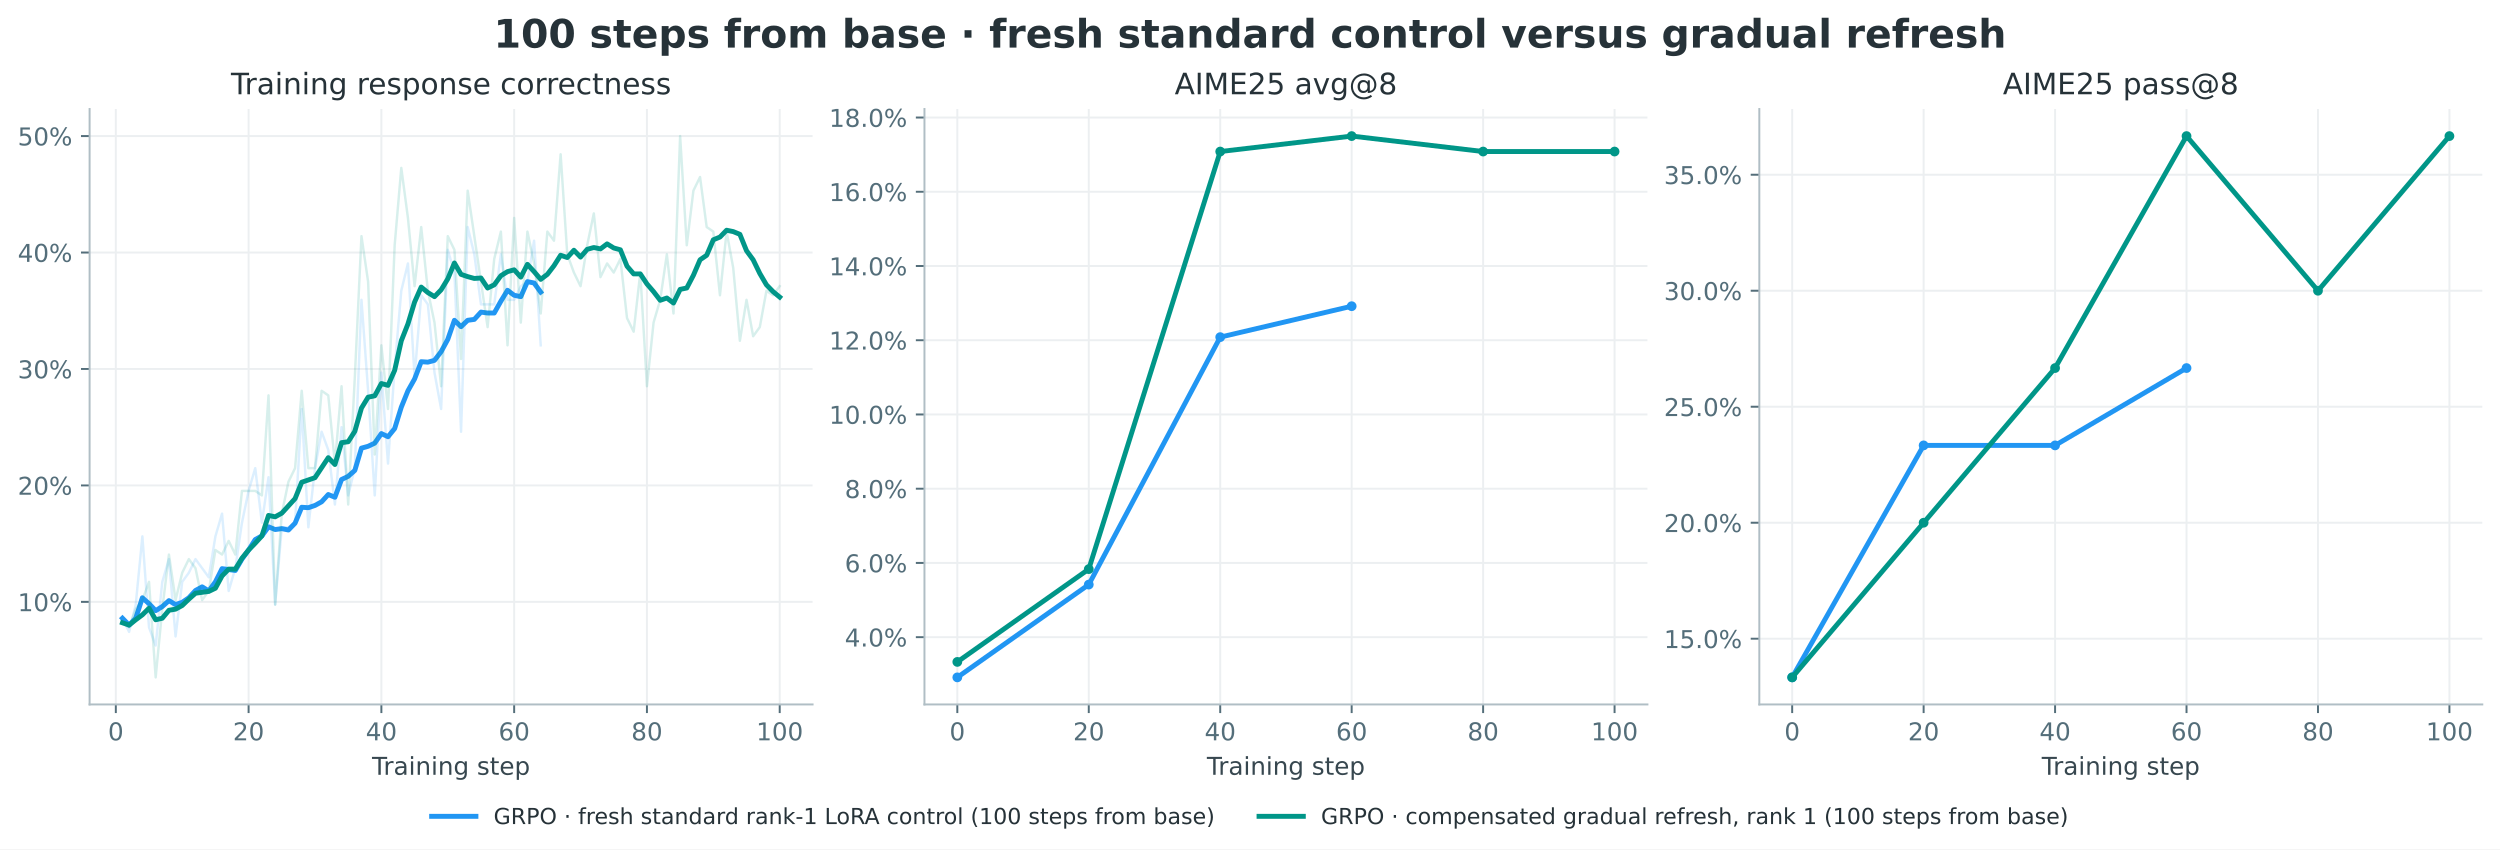
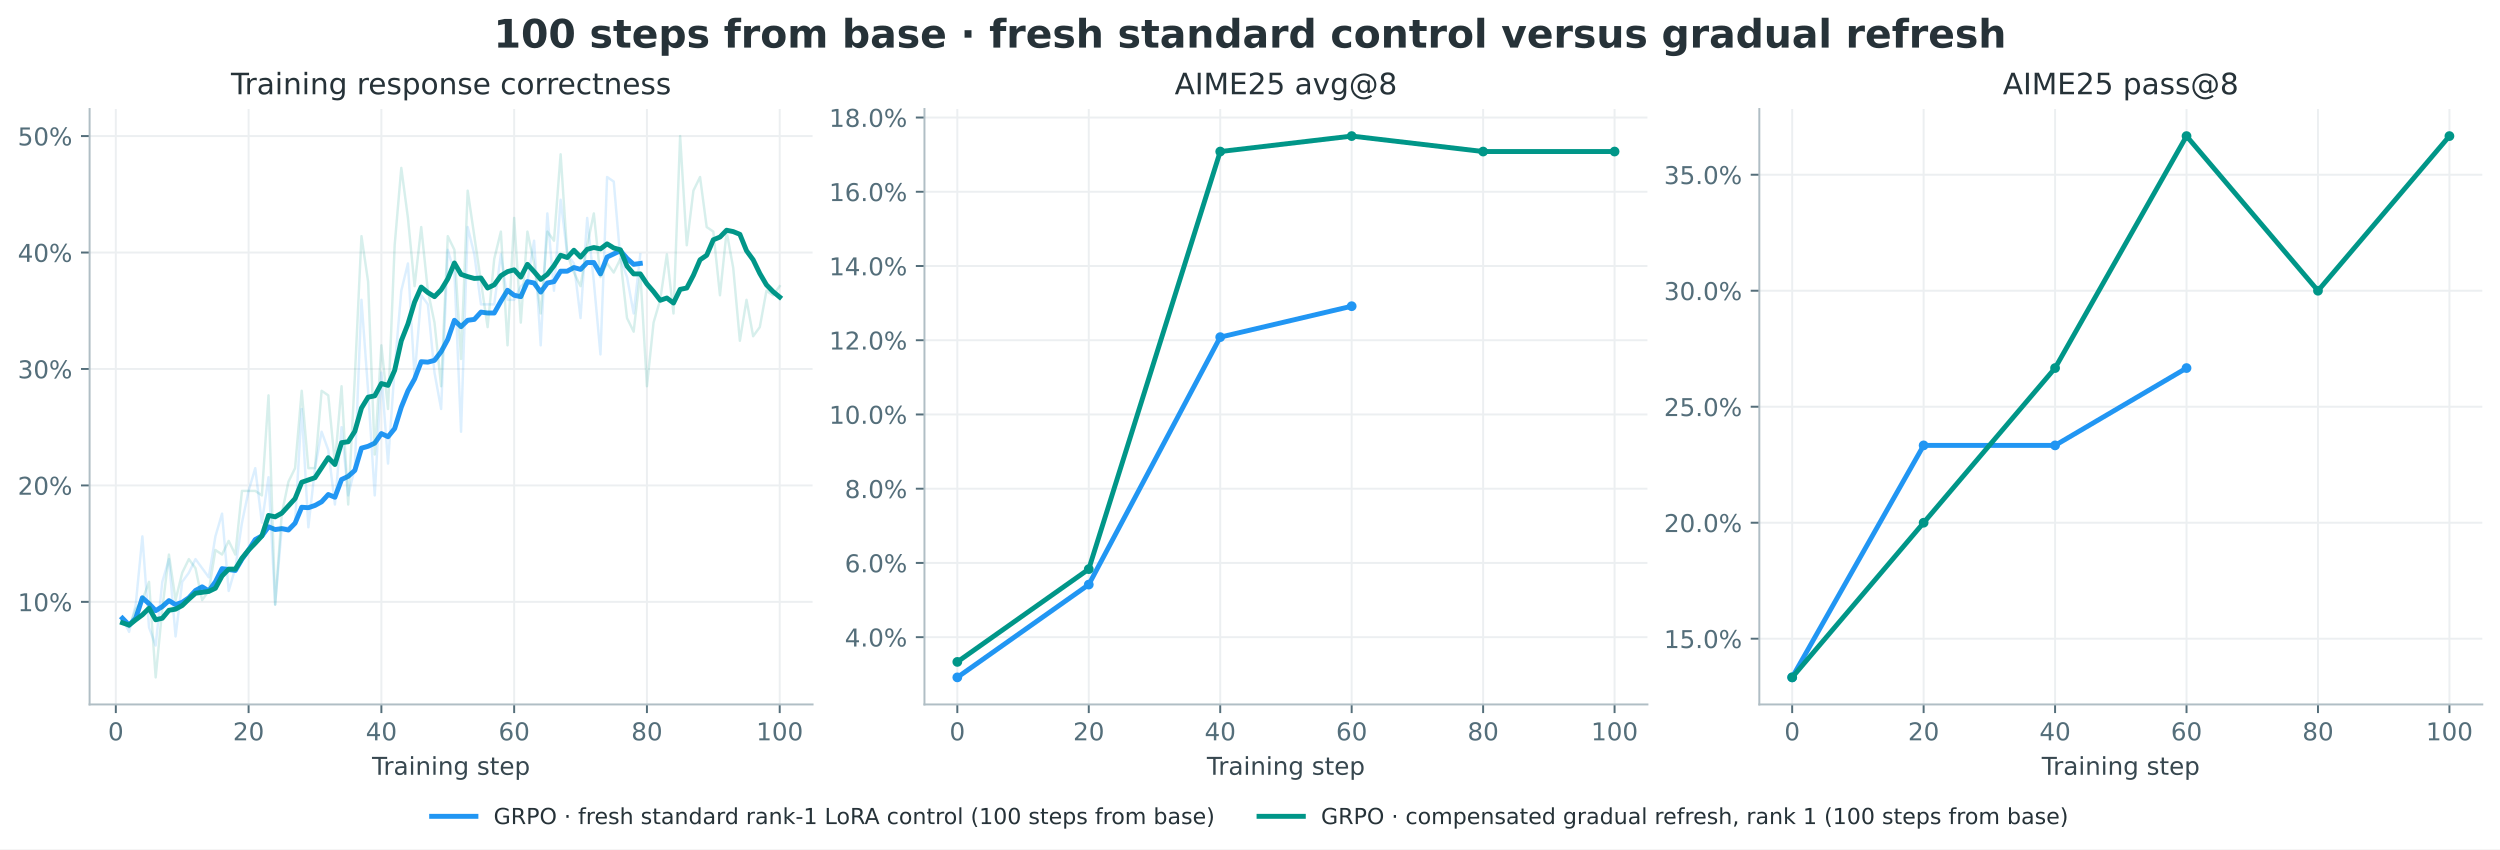
<svg xmlns="http://www.w3.org/2000/svg" xmlns:xlink="http://www.w3.org/1999/xlink" width="1016.4pt" height="345.3pt" viewBox="0 0 1016.4 345.3" version="1.1">
  <defs>
    <style type="text/css">*{stroke-linejoin: round; stroke-linecap: butt}</style>
  </defs>
  <g id="figure_1">
    <g id="patch_1">
      <path d="M 0 345.3 L 1016.4 345.3 L 1016.4 0 L 0 0 z " style="fill: #ffffff" />
    </g>
    <g id="axes_1">
      <g id="patch_2">
        <path d="M 36.427 286.398 L 330.359 286.398 L 330.359 44.32 L 36.427 44.32 z " style="fill: #ffffff" />
      </g>
      <g id="matplotlib.axis_1">
        <g id="xtick_1">
          <g id="line2d_1">
            <path d="M 47.088 286.398 L 47.088 44.32 " clip-path="url(#p2b56bc9e8a)" style="fill: none; stroke: #eceff1; stroke-width: 0.8; stroke-linecap: square" />
          </g>
          <g id="line2d_2">
            <defs>
              <path id="m4312fbdb51" d="M 0 0 L 0 3.5 " style="stroke: #546e7a; stroke-width: 0.8" />
            </defs>
            <g>
              <use xlink:href="#m4312fbdb51" x="47.088" y="286.398" style="fill: #546e7a; stroke: #546e7a; stroke-width: 0.8" />
            </g>
          </g>
          <g id="text_1">
            <text style="font-size: 10px; font-family: 'DejaVu Sans'; text-anchor: middle; fill: #546e7a" x="47.088" y="300.995" transform="rotate(-0 47.08804 300.9952)">0</text>
          </g>
        </g>
        <g id="xtick_2">
          <g id="line2d_3">
            <path d="M 101.07 286.398 L 101.07 44.32 " clip-path="url(#p2b56bc9e8a)" style="fill: none; stroke: #eceff1; stroke-width: 0.8; stroke-linecap: square" />
          </g>
          <g id="line2d_4">
            <g>
              <use xlink:href="#m4312fbdb51" x="101.07" y="286.398" style="fill: #546e7a; stroke: #546e7a; stroke-width: 0.8" />
            </g>
          </g>
          <g id="text_2">
            <text style="font-size: 10px; font-family: 'DejaVu Sans'; text-anchor: middle; fill: #546e7a" x="101.07" y="300.995" transform="rotate(-0 101.0702 300.9952)">20</text>
          </g>
        </g>
        <g id="xtick_3">
          <g id="line2d_5">
            <path d="M 155.052 286.398 L 155.052 44.32 " clip-path="url(#p2b56bc9e8a)" style="fill: none; stroke: #eceff1; stroke-width: 0.8; stroke-linecap: square" />
          </g>
          <g id="line2d_6">
            <g>
              <use xlink:href="#m4312fbdb51" x="155.052" y="286.398" style="fill: #546e7a; stroke: #546e7a; stroke-width: 0.8" />
            </g>
          </g>
          <g id="text_3">
            <text style="font-size: 10px; font-family: 'DejaVu Sans'; text-anchor: middle; fill: #546e7a" x="155.052" y="300.995" transform="rotate(-0 155.0524 300.9952)">40</text>
          </g>
        </g>
        <g id="xtick_4">
          <g id="line2d_7">
            <path d="M 209.035 286.398 L 209.035 44.32 " clip-path="url(#p2b56bc9e8a)" style="fill: none; stroke: #eceff1; stroke-width: 0.8; stroke-linecap: square" />
          </g>
          <g id="line2d_8">
            <g>
              <use xlink:href="#m4312fbdb51" x="209.035" y="286.398" style="fill: #546e7a; stroke: #546e7a; stroke-width: 0.8" />
            </g>
          </g>
          <g id="text_4">
            <text style="font-size: 10px; font-family: 'DejaVu Sans'; text-anchor: middle; fill: #546e7a" x="209.035" y="300.995" transform="rotate(-0 209.0345 300.9952)">60</text>
          </g>
        </g>
        <g id="xtick_5">
          <g id="line2d_9">
            <path d="M 263.017 286.398 L 263.017 44.32 " clip-path="url(#p2b56bc9e8a)" style="fill: none; stroke: #eceff1; stroke-width: 0.8; stroke-linecap: square" />
          </g>
          <g id="line2d_10">
            <g>
              <use xlink:href="#m4312fbdb51" x="263.017" y="286.398" style="fill: #546e7a; stroke: #546e7a; stroke-width: 0.8" />
            </g>
          </g>
          <g id="text_5">
            <text style="font-size: 10px; font-family: 'DejaVu Sans'; text-anchor: middle; fill: #546e7a" x="263.017" y="300.995" transform="rotate(-0 263.0167 300.9952)">80</text>
          </g>
        </g>
        <g id="xtick_6">
          <g id="line2d_11">
            <path d="M 316.999 286.398 L 316.999 44.32 " clip-path="url(#p2b56bc9e8a)" style="fill: none; stroke: #eceff1; stroke-width: 0.8; stroke-linecap: square" />
          </g>
          <g id="line2d_12">
            <g>
              <use xlink:href="#m4312fbdb51" x="316.999" y="286.398" style="fill: #546e7a; stroke: #546e7a; stroke-width: 0.8" />
            </g>
          </g>
          <g id="text_6">
            <text style="font-size: 10px; font-family: 'DejaVu Sans'; text-anchor: middle; fill: #546e7a" x="316.999" y="300.995" transform="rotate(-0 316.9988 300.9952)">100</text>
          </g>
        </g>
        <g id="text_7">
          <text style="font-size: 10px; font-family: 'DejaVu Sans'; text-anchor: middle; fill: #37474f" x="183.393" y="314.996" transform="rotate(-0 183.393 314.996)">Training step</text>
        </g>
      </g>
      <g id="matplotlib.axis_2">
        <g id="ytick_1">
          <g id="line2d_13">
            <path d="M 36.427 244.695 L 330.359 244.695 " clip-path="url(#p2b56bc9e8a)" style="fill: none; stroke: #eceff1; stroke-width: 0.8; stroke-linecap: square" />
          </g>
          <g id="line2d_14">
            <defs>
              <path id="m54cceb25df" d="M 0 0 L -3.5 0 " style="stroke: #546e7a; stroke-width: 0.8" />
            </defs>
            <g>
              <use xlink:href="#m54cceb25df" x="36.427" y="244.695" style="fill: #546e7a; stroke: #546e7a; stroke-width: 0.8" />
            </g>
          </g>
          <g id="text_8">
            <text style="font-size: 10px; font-family: 'DejaVu Sans'; text-anchor: end; fill: #546e7a" x="29.427" y="248.494" transform="rotate(-0 29.42656 248.4939)">10%</text>
          </g>
        </g>
        <g id="ytick_2">
          <g id="line2d_15">
            <path d="M 36.427 197.352 L 330.359 197.352 " clip-path="url(#p2b56bc9e8a)" style="fill: none; stroke: #eceff1; stroke-width: 0.8; stroke-linecap: square" />
          </g>
          <g id="line2d_16">
            <g>
              <use xlink:href="#m54cceb25df" x="36.427" y="197.352" style="fill: #546e7a; stroke: #546e7a; stroke-width: 0.8" />
            </g>
          </g>
          <g id="text_9">
            <text style="font-size: 10px; font-family: 'DejaVu Sans'; text-anchor: end; fill: #546e7a" x="29.427" y="201.151" transform="rotate(-0 29.42656 201.151)">20%</text>
          </g>
        </g>
        <g id="ytick_3">
          <g id="line2d_17">
            <path d="M 36.427 150.009 L 330.359 150.009 " clip-path="url(#p2b56bc9e8a)" style="fill: none; stroke: #eceff1; stroke-width: 0.8; stroke-linecap: square" />
          </g>
          <g id="line2d_18">
            <g>
              <use xlink:href="#m54cceb25df" x="36.427" y="150.009" style="fill: #546e7a; stroke: #546e7a; stroke-width: 0.8" />
            </g>
          </g>
          <g id="text_10">
            <text style="font-size: 10px; font-family: 'DejaVu Sans'; text-anchor: end; fill: #546e7a" x="29.427" y="153.808" transform="rotate(-0 29.42656 153.8081)">30%</text>
          </g>
        </g>
        <g id="ytick_4">
          <g id="line2d_19">
            <path d="M 36.427 102.666 L 330.359 102.666 " clip-path="url(#p2b56bc9e8a)" style="fill: none; stroke: #eceff1; stroke-width: 0.8; stroke-linecap: square" />
          </g>
          <g id="line2d_20">
            <g>
              <use xlink:href="#m54cceb25df" x="36.427" y="102.666" style="fill: #546e7a; stroke: #546e7a; stroke-width: 0.8" />
            </g>
          </g>
          <g id="text_11">
            <text style="font-size: 10px; font-family: 'DejaVu Sans'; text-anchor: end; fill: #546e7a" x="29.427" y="106.465" transform="rotate(-0 29.42656 106.4651)">40%</text>
          </g>
        </g>
        <g id="ytick_5">
          <g id="line2d_21">
            <path d="M 36.427 55.323 L 330.359 55.323 " clip-path="url(#p2b56bc9e8a)" style="fill: none; stroke: #eceff1; stroke-width: 0.8; stroke-linecap: square" />
          </g>
          <g id="line2d_22">
            <g>
              <use xlink:href="#m54cceb25df" x="36.427" y="55.323" style="fill: #546e7a; stroke: #546e7a; stroke-width: 0.8" />
            </g>
          </g>
          <g id="text_12">
            <text style="font-size: 10px; font-family: 'DejaVu Sans'; text-anchor: end; fill: #546e7a" x="29.427" y="59.122" transform="rotate(-0 29.42656 59.12221)">50%</text>
          </g>
        </g>
      </g>
      <g id="line2d_23">
-         <path d="M 49.787 251.353 L 52.486 256.901 L 55.185 245.805 L 57.884 218.065 L 60.584 255.051 L 63.283 262.449 L 65.982 236.558 L 68.681 227.311 L 71.38 258.75 L 74.079 236.558 L 76.778 232.859 L 79.477 227.311 L 82.176 231.01 L 84.876 234.709 L 87.575 218.065 L 90.274 208.818 L 92.973 240.257 L 95.672 231.01 L 98.371 212.517 L 101.07 199.571 L 103.769 190.325 L 106.468 212.517 L 109.168 194.023 L 111.867 245.805 L 114.566 214.366 L 117.265 214.366 L 119.964 212.517 L 122.663 166.283 L 125.362 214.366 L 128.061 190.325 L 130.76 175.53 L 133.459 182.927 L 136.159 205.119 L 138.858 173.681 L 141.557 201.421 L 144.256 190.325 L 146.955 121.899 L 149.654 158.886 L 152.353 201.421 L 155.052 151.489 L 157.751 188.475 L 160.451 149.639 L 163.15 118.201 L 165.849 107.105 L 168.548 153.338 L 171.247 120.05 L 173.946 123.749 L 176.645 151.489 L 179.344 166.283 L 182.043 101.557 L 184.743 110.803 L 187.442 175.53 L 190.141 92.31 L 192.84 103.406 L 195.539 123.749 L 198.238 123.749 L 200.937 123.749 L 203.636 103.406 L 206.335 121.899 L 209.035 121.899 L 211.734 116.351 L 214.433 114.502 L 217.132 97.858 L 219.831 140.393 " clip-path="url(#p2b56bc9e8a)" style="fill: none; stroke: #2196f3; stroke-opacity: 0.16; stroke-linecap: square" />
+         <path d="M 49.787 251.353 L 52.486 256.901 L 55.185 245.805 L 57.884 218.065 L 60.584 255.051 L 63.283 262.449 L 65.982 236.558 L 68.681 227.311 L 71.38 258.75 L 74.079 236.558 L 76.778 232.859 L 79.477 227.311 L 82.176 231.01 L 84.876 234.709 L 87.575 218.065 L 90.274 208.818 L 92.973 240.257 L 95.672 231.01 L 98.371 212.517 L 101.07 199.571 L 103.769 190.325 L 106.468 212.517 L 109.168 194.023 L 111.867 245.805 L 114.566 214.366 L 117.265 214.366 L 119.964 212.517 L 122.663 166.283 L 125.362 214.366 L 128.061 190.325 L 130.76 175.53 L 133.459 182.927 L 136.159 205.119 L 138.858 173.681 L 141.557 201.421 L 144.256 190.325 L 146.955 121.899 L 149.654 158.886 L 152.353 201.421 L 155.052 151.489 L 157.751 188.475 L 160.451 149.639 L 163.15 118.201 L 165.849 107.105 L 168.548 153.338 L 171.247 120.05 L 173.946 123.749 L 176.645 151.489 L 179.344 166.283 L 182.043 101.557 L 184.743 110.803 L 187.442 175.53 L 190.141 92.31 L 192.84 103.406 L 195.539 123.749 L 198.238 123.749 L 200.937 123.749 L 203.636 103.406 L 206.335 121.899 L 209.035 121.899 L 211.734 116.351 L 214.433 114.502 L 217.132 97.858 L 219.831 140.393 L 222.53 86.762 L 225.229 118.201 L 227.928 81.214 L 230.627 103.406 L 233.326 107.105 L 236.026 129.297 L 238.725 88.611 L 241.424 114.502 L 244.123 144.091 L 246.822 71.967 L 249.521 73.817 L 252.22 105.255 L 254.919 112.653 L 257.618 127.447 L 260.318 103.406 " clip-path="url(#p2b56bc9e8a)" style="fill: none; stroke: #2196f3; stroke-opacity: 0.16; stroke-linecap: square" />
      </g>
      <g id="line2d_24">
-         <path d="M 49.787 251.353 L 52.486 254.127 L 55.185 251.353 L 57.884 243.031 L 60.584 245.435 L 63.283 248.27 L 65.982 246.597 L 68.681 244.187 L 71.38 245.805 L 74.079 244.88 L 76.778 243.031 L 79.477 240.072 L 82.176 238.592 L 84.876 240.257 L 87.575 236.558 L 90.274 231.195 L 92.973 231.565 L 95.672 231.935 L 98.371 227.311 L 101.07 223.613 L 103.769 219.359 L 106.468 217.88 L 109.168 214.181 L 111.867 215.291 L 114.566 214.921 L 117.265 215.476 L 119.964 212.702 L 122.663 206.229 L 125.362 206.414 L 128.061 205.489 L 130.76 204.01 L 133.459 201.051 L 136.159 202.16 L 138.858 194.948 L 141.557 193.654 L 144.256 191.249 L 146.955 182.188 L 149.654 181.448 L 152.353 180.153 L 155.052 176.27 L 157.751 177.564 L 160.451 174.236 L 163.15 165.544 L 165.849 158.886 L 168.548 154.078 L 171.247 147.05 L 173.946 147.235 L 176.645 146.496 L 179.344 142.982 L 182.043 137.989 L 184.743 130.221 L 187.442 132.81 L 190.141 130.221 L 192.84 129.852 L 195.539 126.893 L 198.238 127.262 L 200.937 127.262 L 203.636 122.454 L 206.335 118.016 L 209.035 120.05 L 211.734 120.605 L 214.433 114.502 L 217.132 115.057 L 219.831 118.756 " clip-path="url(#p2b56bc9e8a)" style="fill: none; stroke: #2196f3; stroke-width: 2; stroke-linecap: square" />
+         <path d="M 49.787 251.353 L 52.486 254.127 L 55.185 251.353 L 57.884 243.031 L 60.584 245.435 L 63.283 248.27 L 65.982 246.597 L 68.681 244.187 L 71.38 245.805 L 74.079 244.88 L 76.778 243.031 L 79.477 240.072 L 82.176 238.592 L 84.876 240.257 L 87.575 236.558 L 90.274 231.195 L 92.973 231.565 L 95.672 231.935 L 98.371 227.311 L 101.07 223.613 L 103.769 219.359 L 106.468 217.88 L 109.168 214.181 L 111.867 215.291 L 114.566 214.921 L 117.265 215.476 L 119.964 212.702 L 122.663 206.229 L 125.362 206.414 L 128.061 205.489 L 130.76 204.01 L 133.459 201.051 L 136.159 202.16 L 138.858 194.948 L 141.557 193.654 L 144.256 191.249 L 146.955 182.188 L 149.654 181.448 L 152.353 180.153 L 155.052 176.27 L 157.751 177.564 L 160.451 174.236 L 163.15 165.544 L 165.849 158.886 L 168.548 154.078 L 171.247 147.05 L 173.946 147.235 L 176.645 146.496 L 179.344 142.982 L 182.043 137.989 L 184.743 130.221 L 187.442 132.81 L 190.141 130.221 L 192.84 129.852 L 195.539 126.893 L 198.238 127.262 L 200.937 127.262 L 203.636 122.454 L 206.335 118.016 L 209.035 120.05 L 211.734 120.605 L 214.433 114.502 L 217.132 115.057 L 219.831 118.756 L 222.53 115.057 L 225.229 114.502 L 227.928 110.249 L 230.627 110.249 L 233.326 108.769 L 236.026 109.509 L 238.725 106.735 L 241.424 106.735 L 244.123 111.358 L 246.822 104.516 L 249.521 103.221 L 252.22 101.927 L 254.919 105.07 L 257.618 107.475 L 260.318 107.105 " clip-path="url(#p2b56bc9e8a)" style="fill: none; stroke: #2196f3; stroke-width: 2; stroke-linecap: square" />
      </g>
      <g id="line2d_25">
        <path d="M 49.787 253.202 L 52.486 255.051 L 55.185 247.654 L 57.884 243.955 L 60.584 236.558 L 63.283 275.394 L 65.982 247.654 L 68.681 225.462 L 71.38 243.955 L 74.079 232.859 L 76.778 227.311 L 79.477 231.01 L 82.176 243.955 L 84.876 240.257 L 87.575 223.613 L 90.274 225.462 L 92.973 219.914 L 95.672 225.462 L 98.371 199.571 L 101.07 199.571 L 103.769 199.571 L 106.468 201.421 L 109.168 160.735 L 111.867 245.805 L 114.566 208.818 L 117.265 195.873 L 119.964 190.325 L 122.663 158.886 L 125.362 190.325 L 128.061 190.325 L 130.76 158.886 L 133.459 160.735 L 136.159 188.475 L 138.858 157.037 L 141.557 205.119 L 144.256 153.338 L 146.955 96.009 L 149.654 114.502 L 152.353 184.777 L 155.052 140.393 L 157.751 166.283 L 160.451 99.707 L 163.15 68.269 L 165.849 88.611 L 168.548 116.351 L 171.247 92.31 L 173.946 118.201 L 176.645 131.146 L 179.344 157.037 L 182.043 96.009 L 184.743 101.557 L 187.442 145.941 L 190.141 77.515 L 192.84 96.009 L 195.539 114.502 L 198.238 132.995 L 200.937 105.255 L 203.636 94.159 L 206.335 140.393 L 209.035 88.611 L 211.734 131.146 L 214.433 94.159 L 217.132 107.105 L 219.831 127.447 L 222.53 94.159 L 225.229 97.858 L 227.928 62.721 L 230.627 103.406 L 233.326 110.803 L 236.026 116.351 L 238.725 99.707 L 241.424 86.762 L 244.123 112.653 L 246.822 107.105 L 249.521 110.803 L 252.22 105.255 L 254.919 129.297 L 257.618 134.845 L 260.318 110.803 L 263.017 157.037 L 265.716 131.146 L 268.415 121.899 L 271.114 103.406 L 273.813 127.447 L 276.512 55.323 L 279.211 99.707 L 281.91 77.515 L 284.61 71.967 L 287.309 92.31 L 290.008 94.159 L 292.707 120.05 L 295.406 94.159 L 298.105 108.954 L 300.804 138.543 L 303.503 121.899 L 306.202 136.694 L 308.902 132.995 L 311.601 118.201 L 314.3 120.05 L 316.999 116.351 " clip-path="url(#p2b56bc9e8a)" style="fill: none; stroke: #009688; stroke-opacity: 0.16; stroke-linecap: square" />
      </g>
      <g id="line2d_26">
        <path d="M 49.787 253.202 L 52.486 254.127 L 55.185 251.969 L 57.884 249.966 L 60.584 247.284 L 63.283 251.969 L 65.982 251.353 L 68.681 248.116 L 71.38 247.654 L 74.079 246.175 L 76.778 243.585 L 79.477 241.181 L 82.176 240.811 L 84.876 240.442 L 87.575 239.147 L 90.274 234.154 L 92.973 231.38 L 95.672 231.38 L 98.371 226.941 L 101.07 223.613 L 103.769 220.839 L 106.468 217.88 L 109.168 209.558 L 111.867 210.113 L 114.566 208.633 L 117.265 205.674 L 119.964 202.715 L 122.663 196.058 L 125.362 195.133 L 128.061 194.208 L 130.76 190.14 L 133.459 186.071 L 136.159 188.845 L 138.858 179.968 L 141.557 179.599 L 144.256 175.345 L 146.955 165.914 L 149.654 161.475 L 152.353 160.92 L 155.052 155.927 L 157.751 156.667 L 160.451 150.564 L 163.15 138.543 L 165.849 131.701 L 168.548 122.824 L 171.247 116.721 L 173.946 118.94 L 176.645 120.605 L 179.344 117.831 L 182.043 113.392 L 184.743 106.92 L 187.442 111.543 L 190.141 112.468 L 192.84 113.208 L 195.539 113.023 L 198.238 117.091 L 200.937 115.797 L 203.636 112.098 L 206.335 110.434 L 209.035 109.694 L 211.734 112.653 L 214.433 107.475 L 217.132 110.434 L 219.831 113.577 L 222.53 111.543 L 225.229 108.029 L 227.928 103.776 L 230.627 104.701 L 233.326 101.742 L 236.026 104.516 L 238.725 101.372 L 241.424 100.632 L 244.123 101.187 L 246.822 99.153 L 249.521 100.817 L 252.22 101.557 L 254.919 108.214 L 257.618 111.358 L 260.318 111.358 L 263.017 115.427 L 265.716 118.571 L 268.415 122.084 L 271.114 121.16 L 273.813 123.194 L 276.512 117.646 L 279.211 117.091 L 281.91 111.913 L 284.61 105.625 L 287.309 103.776 L 290.008 97.488 L 292.707 96.379 L 295.406 93.605 L 298.105 94.159 L 300.804 95.269 L 303.503 101.927 L 306.202 105.625 L 308.902 111.173 L 311.601 115.797 L 314.3 118.571 L 316.999 120.79 " clip-path="url(#p2b56bc9e8a)" style="fill: none; stroke: #009688; stroke-width: 2; stroke-linecap: square" />
      </g>
      <g id="patch_3">
        <path d="M 36.427 286.398 L 36.427 44.32 " style="fill: none; stroke: #b0bec5; stroke-width: 0.8; stroke-linejoin: miter; stroke-linecap: square" />
      </g>
      <g id="patch_4">
        <path d="M 36.427 286.398 L 330.359 286.398 " style="fill: none; stroke: #b0bec5; stroke-width: 0.8; stroke-linejoin: miter; stroke-linecap: square" />
      </g>
      <g id="text_13">
        <text style="font-size: 12px; font-family: 'DejaVu Sans'; text-anchor: middle; fill: #263238" x="183.393" y="38.32" transform="rotate(-0 183.393 38.31985)">Training response correctness</text>
      </g>
    </g>
    <g id="axes_2">
      <g id="patch_5">
        <path d="M 375.847 286.398 L 669.779 286.398 L 669.779 44.32 L 375.847 44.32 z " style="fill: #ffffff" />
      </g>
      <g id="matplotlib.axis_3">
        <g id="xtick_7">
          <g id="line2d_27">
            <path d="M 389.207 286.398 L 389.207 44.32 " clip-path="url(#pf6be66d41f)" style="fill: none; stroke: #eceff1; stroke-width: 0.8; stroke-linecap: square" />
          </g>
          <g id="line2d_28">
            <g>
              <use xlink:href="#m4312fbdb51" x="389.207" y="286.398" style="fill: #546e7a; stroke: #546e7a; stroke-width: 0.8" />
            </g>
          </g>
          <g id="text_14">
            <text style="font-size: 10px; font-family: 'DejaVu Sans'; text-anchor: middle; fill: #546e7a" x="389.207" y="300.995" transform="rotate(-0 389.2072 300.9952)">0</text>
          </g>
        </g>
        <g id="xtick_8">
          <g id="line2d_29">
            <path d="M 442.65 286.398 L 442.65 44.32 " clip-path="url(#pf6be66d41f)" style="fill: none; stroke: #eceff1; stroke-width: 0.8; stroke-linecap: square" />
          </g>
          <g id="line2d_30">
            <g>
              <use xlink:href="#m4312fbdb51" x="442.65" y="286.398" style="fill: #546e7a; stroke: #546e7a; stroke-width: 0.8" />
            </g>
          </g>
          <g id="text_15">
            <text style="font-size: 10px; font-family: 'DejaVu Sans'; text-anchor: middle; fill: #546e7a" x="442.65" y="300.995" transform="rotate(-0 442.6495 300.9952)">20</text>
          </g>
        </g>
        <g id="xtick_9">
          <g id="line2d_31">
            <path d="M 496.092 286.398 L 496.092 44.32 " clip-path="url(#pf6be66d41f)" style="fill: none; stroke: #eceff1; stroke-width: 0.8; stroke-linecap: square" />
          </g>
          <g id="line2d_32">
            <g>
              <use xlink:href="#m4312fbdb51" x="496.092" y="286.398" style="fill: #546e7a; stroke: #546e7a; stroke-width: 0.8" />
            </g>
          </g>
          <g id="text_16">
            <text style="font-size: 10px; font-family: 'DejaVu Sans'; text-anchor: middle; fill: #546e7a" x="496.092" y="300.995" transform="rotate(-0 496.0919 300.9952)">40</text>
          </g>
        </g>
        <g id="xtick_10">
          <g id="line2d_33">
            <path d="M 549.534 286.398 L 549.534 44.32 " clip-path="url(#pf6be66d41f)" style="fill: none; stroke: #eceff1; stroke-width: 0.8; stroke-linecap: square" />
          </g>
          <g id="line2d_34">
            <g>
              <use xlink:href="#m4312fbdb51" x="549.534" y="286.398" style="fill: #546e7a; stroke: #546e7a; stroke-width: 0.8" />
            </g>
          </g>
          <g id="text_17">
            <text style="font-size: 10px; font-family: 'DejaVu Sans'; text-anchor: middle; fill: #546e7a" x="549.534" y="300.995" transform="rotate(-0 549.5342 300.9952)">60</text>
          </g>
        </g>
        <g id="xtick_11">
          <g id="line2d_35">
            <path d="M 602.977 286.398 L 602.977 44.32 " clip-path="url(#pf6be66d41f)" style="fill: none; stroke: #eceff1; stroke-width: 0.8; stroke-linecap: square" />
          </g>
          <g id="line2d_36">
            <g>
              <use xlink:href="#m4312fbdb51" x="602.977" y="286.398" style="fill: #546e7a; stroke: #546e7a; stroke-width: 0.8" />
            </g>
          </g>
          <g id="text_18">
            <text style="font-size: 10px; font-family: 'DejaVu Sans'; text-anchor: middle; fill: #546e7a" x="602.977" y="300.995" transform="rotate(-0 602.9765 300.9952)">80</text>
          </g>
        </g>
        <g id="xtick_12">
          <g id="line2d_37">
            <path d="M 656.419 286.398 L 656.419 44.32 " clip-path="url(#pf6be66d41f)" style="fill: none; stroke: #eceff1; stroke-width: 0.8; stroke-linecap: square" />
          </g>
          <g id="line2d_38">
            <g>
              <use xlink:href="#m4312fbdb51" x="656.419" y="286.398" style="fill: #546e7a; stroke: #546e7a; stroke-width: 0.8" />
            </g>
          </g>
          <g id="text_19">
            <text style="font-size: 10px; font-family: 'DejaVu Sans'; text-anchor: middle; fill: #546e7a" x="656.419" y="300.995" transform="rotate(-0 656.4189 300.9952)">100</text>
          </g>
        </g>
        <g id="text_20">
          <text style="font-size: 10px; font-family: 'DejaVu Sans'; text-anchor: middle; fill: #37474f" x="522.813" y="314.996" transform="rotate(-0 522.813 314.996)">Training step</text>
        </g>
      </g>
      <g id="matplotlib.axis_4">
        <g id="ytick_6">
          <g id="line2d_39">
            <path d="M 375.847 259.046 L 669.779 259.046 " clip-path="url(#pf6be66d41f)" style="fill: none; stroke: #eceff1; stroke-width: 0.8; stroke-linecap: square" />
          </g>
          <g id="line2d_40">
            <g>
              <use xlink:href="#m54cceb25df" x="375.847" y="259.046" style="fill: #546e7a; stroke: #546e7a; stroke-width: 0.8" />
            </g>
          </g>
          <g id="text_21">
            <text style="font-size: 10px; font-family: 'DejaVu Sans'; text-anchor: end; fill: #546e7a" x="368.847" y="262.845" transform="rotate(-0 368.8466 262.8447)">4.0%</text>
          </g>
        </g>
        <g id="ytick_7">
          <g id="line2d_41">
            <path d="M 375.847 228.865 L 669.779 228.865 " clip-path="url(#pf6be66d41f)" style="fill: none; stroke: #eceff1; stroke-width: 0.8; stroke-linecap: square" />
          </g>
          <g id="line2d_42">
            <g>
              <use xlink:href="#m54cceb25df" x="375.847" y="228.865" style="fill: #546e7a; stroke: #546e7a; stroke-width: 0.8" />
            </g>
          </g>
          <g id="text_22">
            <text style="font-size: 10px; font-family: 'DejaVu Sans'; text-anchor: end; fill: #546e7a" x="368.847" y="232.664" transform="rotate(-0 368.8466 232.6636)">6.0%</text>
          </g>
        </g>
        <g id="ytick_8">
          <g id="line2d_43">
            <path d="M 375.847 198.684 L 669.779 198.684 " clip-path="url(#pf6be66d41f)" style="fill: none; stroke: #eceff1; stroke-width: 0.8; stroke-linecap: square" />
          </g>
          <g id="line2d_44">
            <g>
              <use xlink:href="#m54cceb25df" x="375.847" y="198.684" style="fill: #546e7a; stroke: #546e7a; stroke-width: 0.8" />
            </g>
          </g>
          <g id="text_23">
            <text style="font-size: 10px; font-family: 'DejaVu Sans'; text-anchor: end; fill: #546e7a" x="368.847" y="202.483" transform="rotate(-0 368.8466 202.4825)">8.0%</text>
          </g>
        </g>
        <g id="ytick_9">
          <g id="line2d_45">
            <path d="M 375.847 168.503 L 669.779 168.503 " clip-path="url(#pf6be66d41f)" style="fill: none; stroke: #eceff1; stroke-width: 0.8; stroke-linecap: square" />
          </g>
          <g id="line2d_46">
            <g>
              <use xlink:href="#m54cceb25df" x="375.847" y="168.503" style="fill: #546e7a; stroke: #546e7a; stroke-width: 0.8" />
            </g>
          </g>
          <g id="text_24">
            <text style="font-size: 10px; font-family: 'DejaVu Sans'; text-anchor: end; fill: #546e7a" x="368.847" y="172.301" transform="rotate(-0 368.8466 172.3014)">10.0%</text>
          </g>
        </g>
        <g id="ytick_10">
          <g id="line2d_47">
            <path d="M 375.847 138.321 L 669.779 138.321 " clip-path="url(#pf6be66d41f)" style="fill: none; stroke: #eceff1; stroke-width: 0.8; stroke-linecap: square" />
          </g>
          <g id="line2d_48">
            <g>
              <use xlink:href="#m54cceb25df" x="375.847" y="138.321" style="fill: #546e7a; stroke: #546e7a; stroke-width: 0.8" />
            </g>
          </g>
          <g id="text_25">
            <text style="font-size: 10px; font-family: 'DejaVu Sans'; text-anchor: end; fill: #546e7a" x="368.847" y="142.12" transform="rotate(-0 368.8466 142.1203)">12.0%</text>
          </g>
        </g>
        <g id="ytick_11">
          <g id="line2d_49">
            <path d="M 375.847 108.14 L 669.779 108.14 " clip-path="url(#pf6be66d41f)" style="fill: none; stroke: #eceff1; stroke-width: 0.8; stroke-linecap: square" />
          </g>
          <g id="line2d_50">
            <g>
              <use xlink:href="#m54cceb25df" x="375.847" y="108.14" style="fill: #546e7a; stroke: #546e7a; stroke-width: 0.8" />
            </g>
          </g>
          <g id="text_26">
            <text style="font-size: 10px; font-family: 'DejaVu Sans'; text-anchor: end; fill: #546e7a" x="368.847" y="111.939" transform="rotate(-0 368.8466 111.9392)">14.0%</text>
          </g>
        </g>
        <g id="ytick_12">
          <g id="line2d_51">
            <path d="M 375.847 77.959 L 669.779 77.959 " clip-path="url(#pf6be66d41f)" style="fill: none; stroke: #eceff1; stroke-width: 0.8; stroke-linecap: square" />
          </g>
          <g id="line2d_52">
            <g>
              <use xlink:href="#m54cceb25df" x="375.847" y="77.959" style="fill: #546e7a; stroke: #546e7a; stroke-width: 0.8" />
            </g>
          </g>
          <g id="text_27">
            <text style="font-size: 10px; font-family: 'DejaVu Sans'; text-anchor: end; fill: #546e7a" x="368.847" y="81.758" transform="rotate(-0 368.8466 81.75805)">16.0%</text>
          </g>
        </g>
        <g id="ytick_13">
          <g id="line2d_53">
            <path d="M 375.847 47.778 L 669.779 47.778 " clip-path="url(#pf6be66d41f)" style="fill: none; stroke: #eceff1; stroke-width: 0.8; stroke-linecap: square" />
          </g>
          <g id="line2d_54">
            <g>
              <use xlink:href="#m54cceb25df" x="375.847" y="47.778" style="fill: #546e7a; stroke: #546e7a; stroke-width: 0.8" />
            </g>
          </g>
          <g id="text_28">
            <text style="font-size: 10px; font-family: 'DejaVu Sans'; text-anchor: end; fill: #546e7a" x="368.847" y="51.577" transform="rotate(-0 368.8466 51.57694)">18.0%</text>
          </g>
        </g>
      </g>
      <g id="line2d_55">
        <path d="M 389.207 275.394 L 442.65 237.668 L 496.092 137.064 L 549.534 124.488 " clip-path="url(#pf6be66d41f)" style="fill: none; stroke: #2196f3; stroke-width: 2; stroke-linecap: square" />
        <defs>
          <path id="mfb50a57097" d="M 0 1.5 C 0.398 1.5 0.779 1.342 1.061 1.061 C 1.342 0.779 1.5 0.398 1.5 0 C 1.5 -0.398 1.342 -0.779 1.061 -1.061 C 0.779 -1.342 0.398 -1.5 0 -1.5 C -0.398 -1.5 -0.779 -1.342 -1.061 -1.061 C -1.342 -0.779 -1.5 -0.398 -1.5 0 C -1.5 0.398 -1.342 0.779 -1.061 1.061 C -0.779 1.342 -0.398 1.5 0 1.5 z " style="stroke: #2196f3" />
        </defs>
        <g clip-path="url(#pf6be66d41f)">
          <use xlink:href="#mfb50a57097" x="389.207" y="275.394" style="fill: #2196f3; stroke: #2196f3" />
          <use xlink:href="#mfb50a57097" x="442.65" y="237.668" style="fill: #2196f3; stroke: #2196f3" />
          <use xlink:href="#mfb50a57097" x="496.092" y="137.064" style="fill: #2196f3; stroke: #2196f3" />
          <use xlink:href="#mfb50a57097" x="549.534" y="124.488" style="fill: #2196f3; stroke: #2196f3" />
        </g>
      </g>
      <g id="line2d_56">
        <path d="M 389.207 269.106 L 442.65 231.38 L 496.092 61.611 L 549.534 55.323 L 602.977 61.611 L 656.419 61.611 " clip-path="url(#pf6be66d41f)" style="fill: none; stroke: #009688; stroke-width: 2; stroke-linecap: square" />
        <defs>
          <path id="mc1244fae1a" d="M 0 1.5 C 0.398 1.5 0.779 1.342 1.061 1.061 C 1.342 0.779 1.5 0.398 1.5 0 C 1.5 -0.398 1.342 -0.779 1.061 -1.061 C 0.779 -1.342 0.398 -1.5 0 -1.5 C -0.398 -1.5 -0.779 -1.342 -1.061 -1.061 C -1.342 -0.779 -1.5 -0.398 -1.5 0 C -1.5 0.398 -1.342 0.779 -1.061 1.061 C -0.779 1.342 -0.398 1.5 0 1.5 z " style="stroke: #009688" />
        </defs>
        <g clip-path="url(#pf6be66d41f)">
          <use xlink:href="#mc1244fae1a" x="389.207" y="269.106" style="fill: #009688; stroke: #009688" />
          <use xlink:href="#mc1244fae1a" x="442.65" y="231.38" style="fill: #009688; stroke: #009688" />
          <use xlink:href="#mc1244fae1a" x="496.092" y="61.611" style="fill: #009688; stroke: #009688" />
          <use xlink:href="#mc1244fae1a" x="549.534" y="55.323" style="fill: #009688; stroke: #009688" />
          <use xlink:href="#mc1244fae1a" x="602.977" y="61.611" style="fill: #009688; stroke: #009688" />
          <use xlink:href="#mc1244fae1a" x="656.419" y="61.611" style="fill: #009688; stroke: #009688" />
        </g>
      </g>
      <g id="patch_6">
        <path d="M 375.847 286.398 L 375.847 44.32 " style="fill: none; stroke: #b0bec5; stroke-width: 0.8; stroke-linejoin: miter; stroke-linecap: square" />
      </g>
      <g id="patch_7">
        <path d="M 375.847 286.398 L 669.779 286.398 " style="fill: none; stroke: #b0bec5; stroke-width: 0.8; stroke-linejoin: miter; stroke-linecap: square" />
      </g>
      <g id="text_29">
        <text style="font-size: 12px; font-family: 'DejaVu Sans'; text-anchor: middle; fill: #263238" x="522.813" y="38.32" transform="rotate(-0 522.813 38.31985)">AIME25 avg@8</text>
      </g>
    </g>
    <g id="axes_3">
      <g id="patch_8">
        <path d="M 715.267 286.398 L 1009.2 286.398 L 1009.2 44.32 L 715.267 44.32 z " style="fill: #ffffff" />
      </g>
      <g id="matplotlib.axis_5">
        <g id="xtick_13">
          <g id="line2d_57">
            <path d="M 728.627 286.398 L 728.627 44.32 " clip-path="url(#pe52cae7b75)" style="fill: none; stroke: #eceff1; stroke-width: 0.8; stroke-linecap: square" />
          </g>
          <g id="line2d_58">
            <g>
              <use xlink:href="#m4312fbdb51" x="728.627" y="286.398" style="fill: #546e7a; stroke: #546e7a; stroke-width: 0.8" />
            </g>
          </g>
          <g id="text_30">
            <text style="font-size: 10px; font-family: 'DejaVu Sans'; text-anchor: middle; fill: #546e7a" x="728.627" y="300.995" transform="rotate(-0 728.6272 300.9952)">0</text>
          </g>
        </g>
        <g id="xtick_14">
          <g id="line2d_59">
            <path d="M 782.07 286.398 L 782.07 44.32 " clip-path="url(#pe52cae7b75)" style="fill: none; stroke: #eceff1; stroke-width: 0.8; stroke-linecap: square" />
          </g>
          <g id="line2d_60">
            <g>
              <use xlink:href="#m4312fbdb51" x="782.07" y="286.398" style="fill: #546e7a; stroke: #546e7a; stroke-width: 0.8" />
            </g>
          </g>
          <g id="text_31">
            <text style="font-size: 10px; font-family: 'DejaVu Sans'; text-anchor: middle; fill: #546e7a" x="782.07" y="300.995" transform="rotate(-0 782.0696 300.9952)">20</text>
          </g>
        </g>
        <g id="xtick_15">
          <g id="line2d_61">
            <path d="M 835.512 286.398 L 835.512 44.32 " clip-path="url(#pe52cae7b75)" style="fill: none; stroke: #eceff1; stroke-width: 0.8; stroke-linecap: square" />
          </g>
          <g id="line2d_62">
            <g>
              <use xlink:href="#m4312fbdb51" x="835.512" y="286.398" style="fill: #546e7a; stroke: #546e7a; stroke-width: 0.8" />
            </g>
          </g>
          <g id="text_32">
            <text style="font-size: 10px; font-family: 'DejaVu Sans'; text-anchor: middle; fill: #546e7a" x="835.512" y="300.995" transform="rotate(-0 835.5119 300.9952)">40</text>
          </g>
        </g>
        <g id="xtick_16">
          <g id="line2d_63">
            <path d="M 888.954 286.398 L 888.954 44.32 " clip-path="url(#pe52cae7b75)" style="fill: none; stroke: #eceff1; stroke-width: 0.8; stroke-linecap: square" />
          </g>
          <g id="line2d_64">
            <g>
              <use xlink:href="#m4312fbdb51" x="888.954" y="286.398" style="fill: #546e7a; stroke: #546e7a; stroke-width: 0.8" />
            </g>
          </g>
          <g id="text_33">
            <text style="font-size: 10px; font-family: 'DejaVu Sans'; text-anchor: middle; fill: #546e7a" x="888.954" y="300.995" transform="rotate(-0 888.9543 300.9952)">60</text>
          </g>
        </g>
        <g id="xtick_17">
          <g id="line2d_65">
            <path d="M 942.397 286.398 L 942.397 44.32 " clip-path="url(#pe52cae7b75)" style="fill: none; stroke: #eceff1; stroke-width: 0.8; stroke-linecap: square" />
          </g>
          <g id="line2d_66">
            <g>
              <use xlink:href="#m4312fbdb51" x="942.397" y="286.398" style="fill: #546e7a; stroke: #546e7a; stroke-width: 0.8" />
            </g>
          </g>
          <g id="text_34">
            <text style="font-size: 10px; font-family: 'DejaVu Sans'; text-anchor: middle; fill: #546e7a" x="942.397" y="300.995" transform="rotate(-0 942.3966 300.9952)">80</text>
          </g>
        </g>
        <g id="xtick_18">
          <g id="line2d_67">
            <path d="M 995.839 286.398 L 995.839 44.32 " clip-path="url(#pe52cae7b75)" style="fill: none; stroke: #eceff1; stroke-width: 0.8; stroke-linecap: square" />
          </g>
          <g id="line2d_68">
            <g>
              <use xlink:href="#m4312fbdb51" x="995.839" y="286.398" style="fill: #546e7a; stroke: #546e7a; stroke-width: 0.8" />
            </g>
          </g>
          <g id="text_35">
            <text style="font-size: 10px; font-family: 'DejaVu Sans'; text-anchor: middle; fill: #546e7a" x="995.839" y="300.995" transform="rotate(-0 995.8389 300.9952)">100</text>
          </g>
        </g>
        <g id="text_36">
          <text style="font-size: 10px; font-family: 'DejaVu Sans'; text-anchor: middle; fill: #37474f" x="862.233" y="314.996" transform="rotate(-0 862.2331 314.996)">Training step</text>
        </g>
      </g>
      <g id="matplotlib.axis_6">
        <g id="ytick_14">
          <g id="line2d_69">
            <path d="M 715.267 259.675 L 1009.2 259.675 " clip-path="url(#pe52cae7b75)" style="fill: none; stroke: #eceff1; stroke-width: 0.8; stroke-linecap: square" />
          </g>
          <g id="line2d_70">
            <g>
              <use xlink:href="#m54cceb25df" x="715.267" y="259.675" style="fill: #546e7a; stroke: #546e7a; stroke-width: 0.8" />
            </g>
          </g>
          <g id="text_37">
            <text style="font-size: 10px; font-family: 'DejaVu Sans'; text-anchor: end; fill: #546e7a" x="708.267" y="263.474" transform="rotate(-0 708.2667 263.4735)">15.0%</text>
          </g>
        </g>
        <g id="ytick_15">
          <g id="line2d_71">
            <path d="M 715.267 212.517 L 1009.2 212.517 " clip-path="url(#pe52cae7b75)" style="fill: none; stroke: #eceff1; stroke-width: 0.8; stroke-linecap: square" />
          </g>
          <g id="line2d_72">
            <g>
              <use xlink:href="#m54cceb25df" x="715.267" y="212.517" style="fill: #546e7a; stroke: #546e7a; stroke-width: 0.8" />
            </g>
          </g>
          <g id="text_38">
            <text style="font-size: 10px; font-family: 'DejaVu Sans'; text-anchor: end; fill: #546e7a" x="708.267" y="216.316" transform="rotate(-0 708.2667 216.3155)">20.0%</text>
          </g>
        </g>
        <g id="ytick_16">
          <g id="line2d_73">
            <path d="M 715.267 165.359 L 1009.2 165.359 " clip-path="url(#pe52cae7b75)" style="fill: none; stroke: #eceff1; stroke-width: 0.8; stroke-linecap: square" />
          </g>
          <g id="line2d_74">
            <g>
              <use xlink:href="#m54cceb25df" x="715.267" y="165.359" style="fill: #546e7a; stroke: #546e7a; stroke-width: 0.8" />
            </g>
          </g>
          <g id="text_39">
            <text style="font-size: 10px; font-family: 'DejaVu Sans'; text-anchor: end; fill: #546e7a" x="708.267" y="169.158" transform="rotate(-0 708.2667 169.1575)">25.0%</text>
          </g>
        </g>
        <g id="ytick_17">
          <g id="line2d_75">
            <path d="M 715.267 118.201 L 1009.2 118.201 " clip-path="url(#pe52cae7b75)" style="fill: none; stroke: #eceff1; stroke-width: 0.8; stroke-linecap: square" />
          </g>
          <g id="line2d_76">
            <g>
              <use xlink:href="#m54cceb25df" x="715.267" y="118.201" style="fill: #546e7a; stroke: #546e7a; stroke-width: 0.8" />
            </g>
          </g>
          <g id="text_40">
            <text style="font-size: 10px; font-family: 'DejaVu Sans'; text-anchor: end; fill: #546e7a" x="708.267" y="122" transform="rotate(-0 708.2667 121.9995)">30.0%</text>
          </g>
        </g>
        <g id="ytick_18">
          <g id="line2d_77">
            <path d="M 715.267 71.043 L 1009.2 71.043 " clip-path="url(#pe52cae7b75)" style="fill: none; stroke: #eceff1; stroke-width: 0.8; stroke-linecap: square" />
          </g>
          <g id="line2d_78">
            <g>
              <use xlink:href="#m54cceb25df" x="715.267" y="71.043" style="fill: #546e7a; stroke: #546e7a; stroke-width: 0.8" />
            </g>
          </g>
          <g id="text_41">
            <text style="font-size: 10px; font-family: 'DejaVu Sans'; text-anchor: end; fill: #546e7a" x="708.267" y="74.842" transform="rotate(-0 708.2667 74.84155)">35.0%</text>
          </g>
        </g>
      </g>
      <g id="line2d_79">
        <path d="M 728.627 275.394 L 782.07 181.078 L 835.512 181.078 L 888.954 149.639 " clip-path="url(#pe52cae7b75)" style="fill: none; stroke: #2196f3; stroke-width: 2; stroke-linecap: square" />
        <g clip-path="url(#pe52cae7b75)">
          <use xlink:href="#mfb50a57097" x="728.627" y="275.394" style="fill: #2196f3; stroke: #2196f3" />
          <use xlink:href="#mfb50a57097" x="782.07" y="181.078" style="fill: #2196f3; stroke: #2196f3" />
          <use xlink:href="#mfb50a57097" x="835.512" y="181.078" style="fill: #2196f3; stroke: #2196f3" />
          <use xlink:href="#mfb50a57097" x="888.954" y="149.639" style="fill: #2196f3; stroke: #2196f3" />
        </g>
      </g>
      <g id="line2d_80">
        <path d="M 728.627 275.394 L 782.07 212.517 L 835.512 149.639 L 888.954 55.323 L 942.397 118.201 L 995.839 55.323 " clip-path="url(#pe52cae7b75)" style="fill: none; stroke: #009688; stroke-width: 2; stroke-linecap: square" />
        <g clip-path="url(#pe52cae7b75)">
          <use xlink:href="#mc1244fae1a" x="728.627" y="275.394" style="fill: #009688; stroke: #009688" />
          <use xlink:href="#mc1244fae1a" x="782.07" y="212.517" style="fill: #009688; stroke: #009688" />
          <use xlink:href="#mc1244fae1a" x="835.512" y="149.639" style="fill: #009688; stroke: #009688" />
          <use xlink:href="#mc1244fae1a" x="888.954" y="55.323" style="fill: #009688; stroke: #009688" />
          <use xlink:href="#mc1244fae1a" x="942.397" y="118.201" style="fill: #009688; stroke: #009688" />
          <use xlink:href="#mc1244fae1a" x="995.839" y="55.323" style="fill: #009688; stroke: #009688" />
        </g>
      </g>
      <g id="patch_9">
        <path d="M 715.267 286.398 L 715.267 44.32 " style="fill: none; stroke: #b0bec5; stroke-width: 0.8; stroke-linejoin: miter; stroke-linecap: square" />
      </g>
      <g id="patch_10">
        <path d="M 715.267 286.398 L 1009.2 286.398 " style="fill: none; stroke: #b0bec5; stroke-width: 0.8; stroke-linejoin: miter; stroke-linecap: square" />
      </g>
      <g id="text_42">
        <text style="font-size: 12px; font-family: 'DejaVu Sans'; text-anchor: middle; fill: #263238" x="862.233" y="38.32" transform="rotate(-0 862.2331 38.31985)">AIME25 pass@8</text>
      </g>
    </g>
    <g id="text_43">
      <text style="font-weight: 700; font-size: 16px; font-family: 'DejaVu Sans'; text-anchor: middle; fill: #263238" x="508.2" y="19.358" transform="rotate(-0 508.1998 19.3575)">100 steps from base · fresh standard control versus gradual refresh</text>
    </g>
    <g id="legend_1">
      <g id="line2d_81">
        <path d="M 175.487 331.888 L 184.487 331.888 L 193.487 331.888 " style="fill: none; stroke: #2196f3; stroke-width: 2; stroke-linecap: square" />
      </g>
      <g id="text_44">
        <text style="font-size: 9px; font-family: 'DejaVu Sans'; text-anchor: start; fill: #263238" x="200.687" y="335.038" transform="rotate(-0 200.6866 335.0377)">GRPO · fresh standard rank-1 LoRA control (100 steps from base)</text>
      </g>
      <g id="line2d_82">
        <path d="M 511.876 331.888 L 520.876 331.888 L 529.876 331.888 " style="fill: none; stroke: #009688; stroke-width: 2; stroke-linecap: square" />
      </g>
      <g id="text_45">
        <text style="font-size: 9px; font-family: 'DejaVu Sans'; text-anchor: start; fill: #263238" x="537.076" y="335.038" transform="rotate(-0 537.0757 335.0377)">GRPO · compensated gradual refresh, rank 1 (100 steps from base)</text>
      </g>
    </g>
  </g>
  <defs>
    <clipPath id="p2b56bc9e8a">
      <rect x="36.427" y="44.32" width="293.933" height="242.078" />
    </clipPath>
    <clipPath id="pf6be66d41f">
      <rect x="375.847" y="44.32" width="293.933" height="242.078" />
    </clipPath>
    <clipPath id="pe52cae7b75">
      <rect x="715.267" y="44.32" width="293.933" height="242.078" />
    </clipPath>
  </defs>
</svg>
